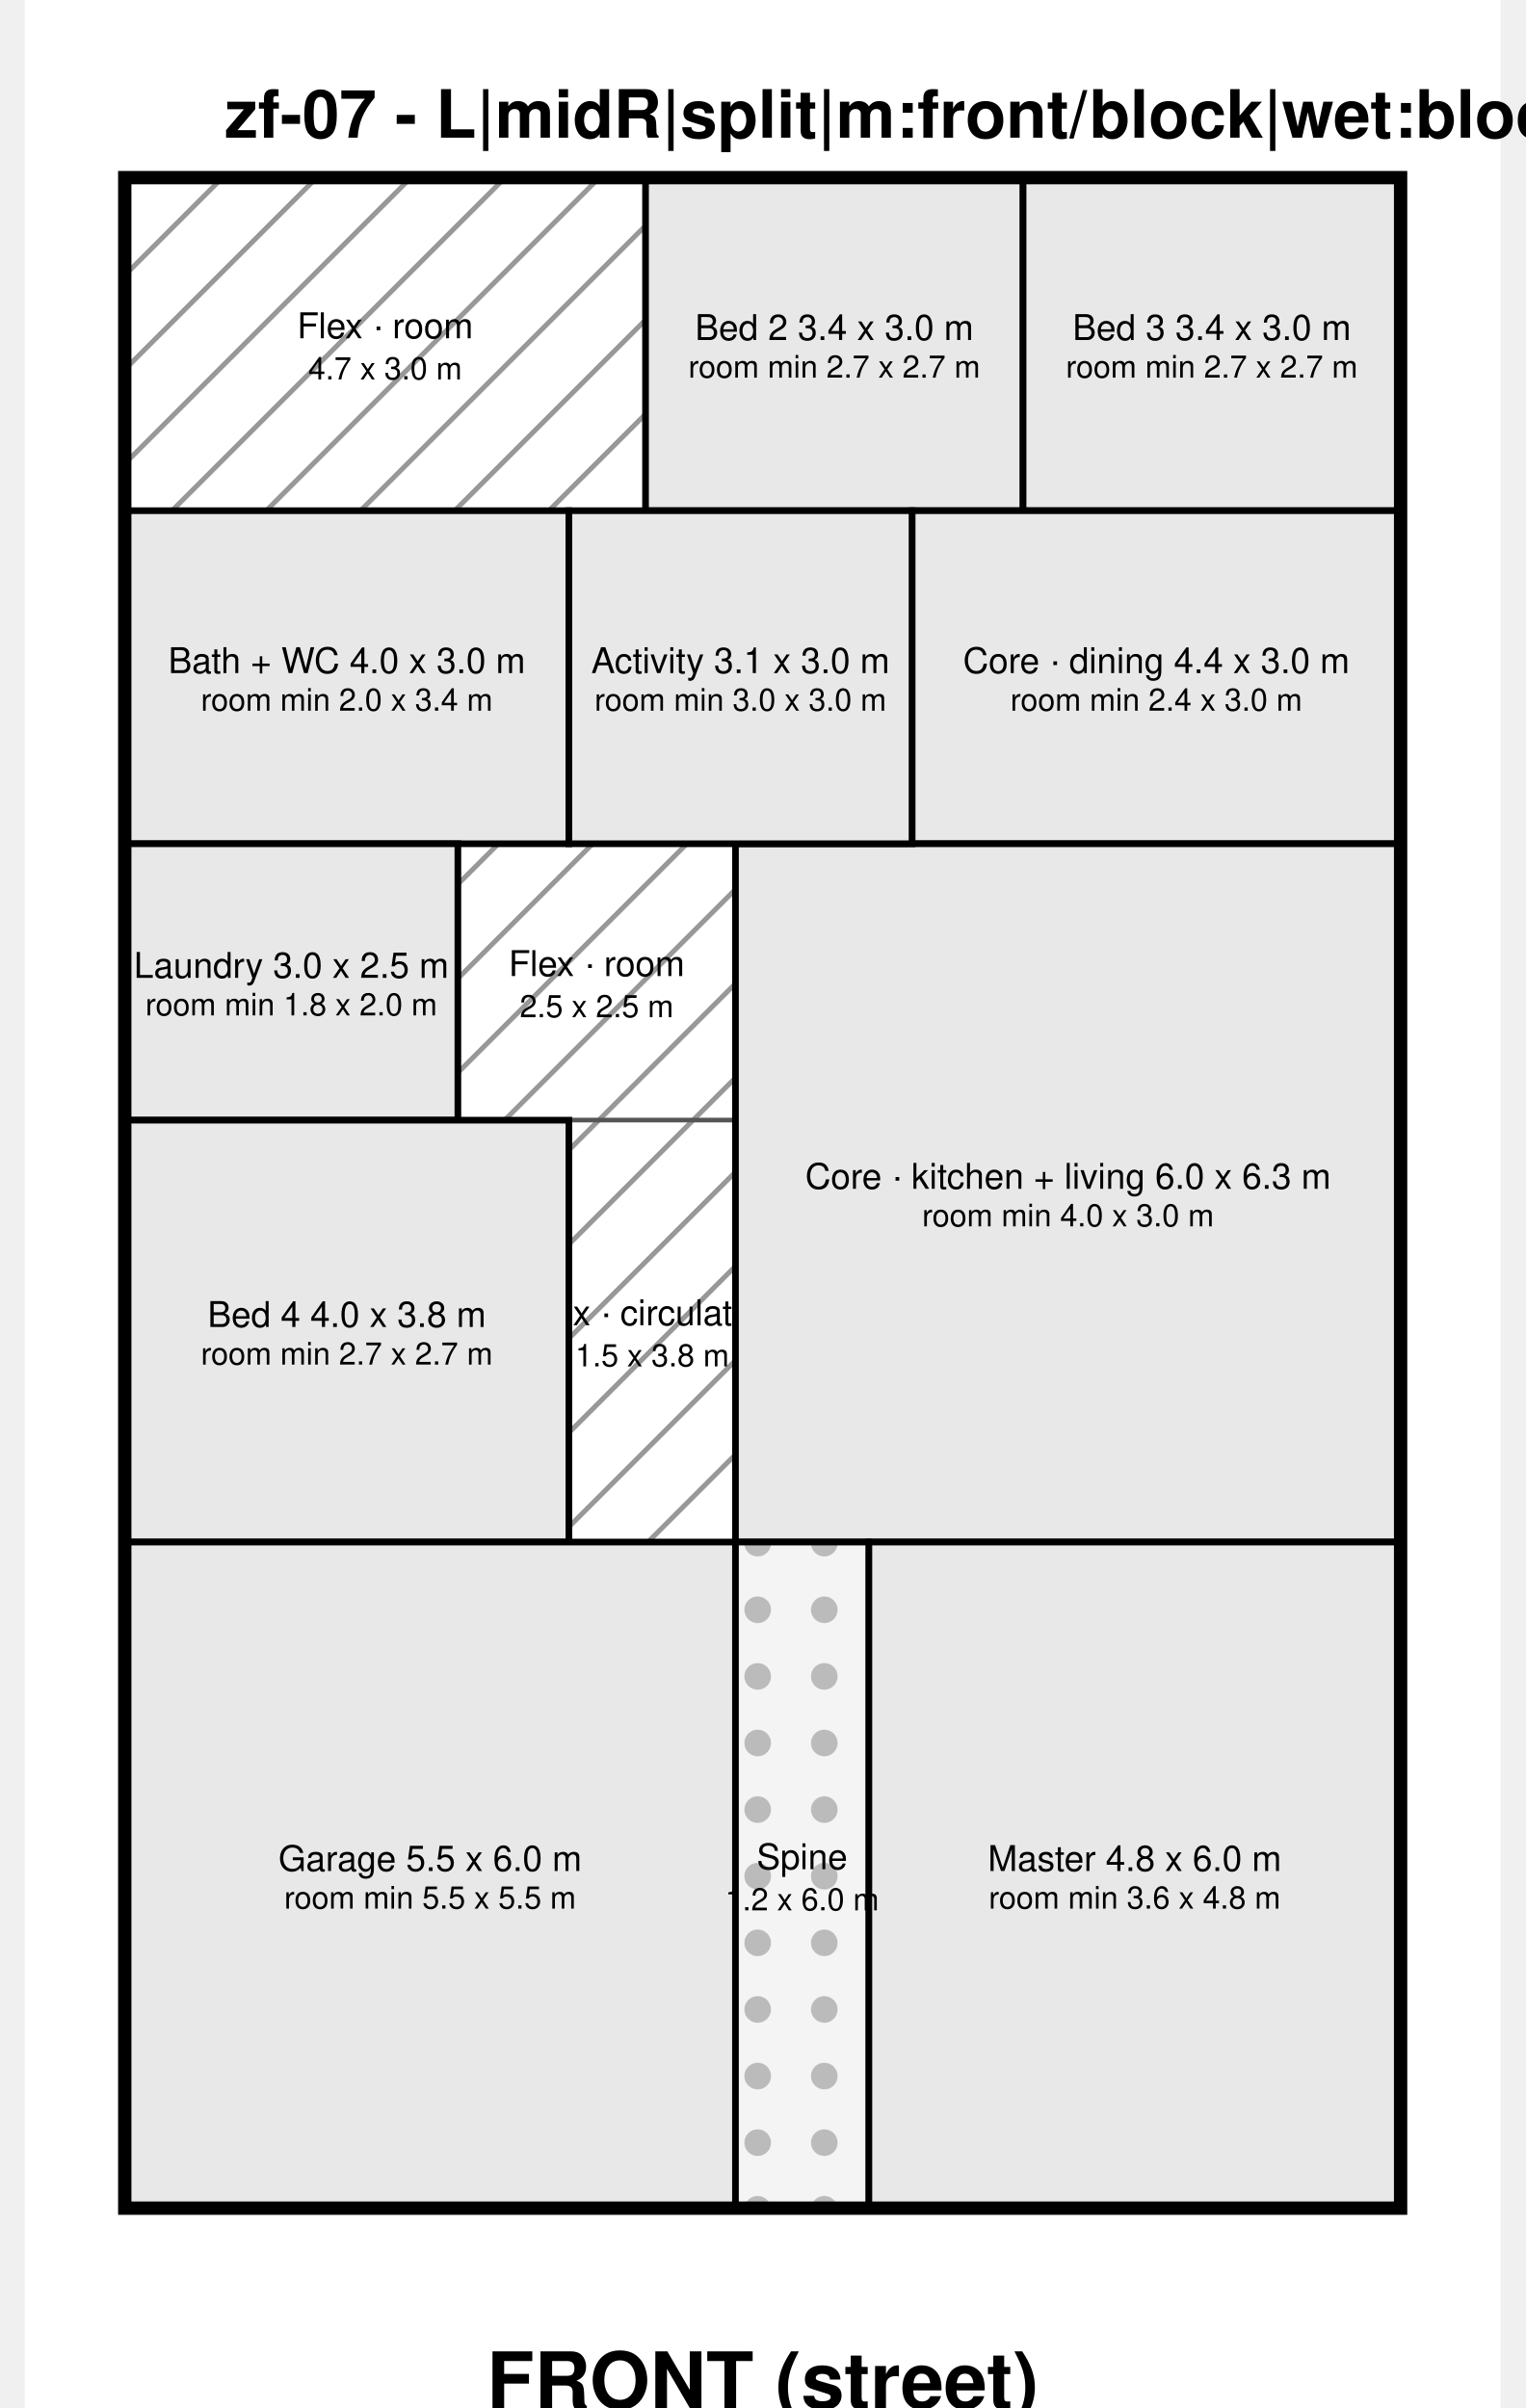
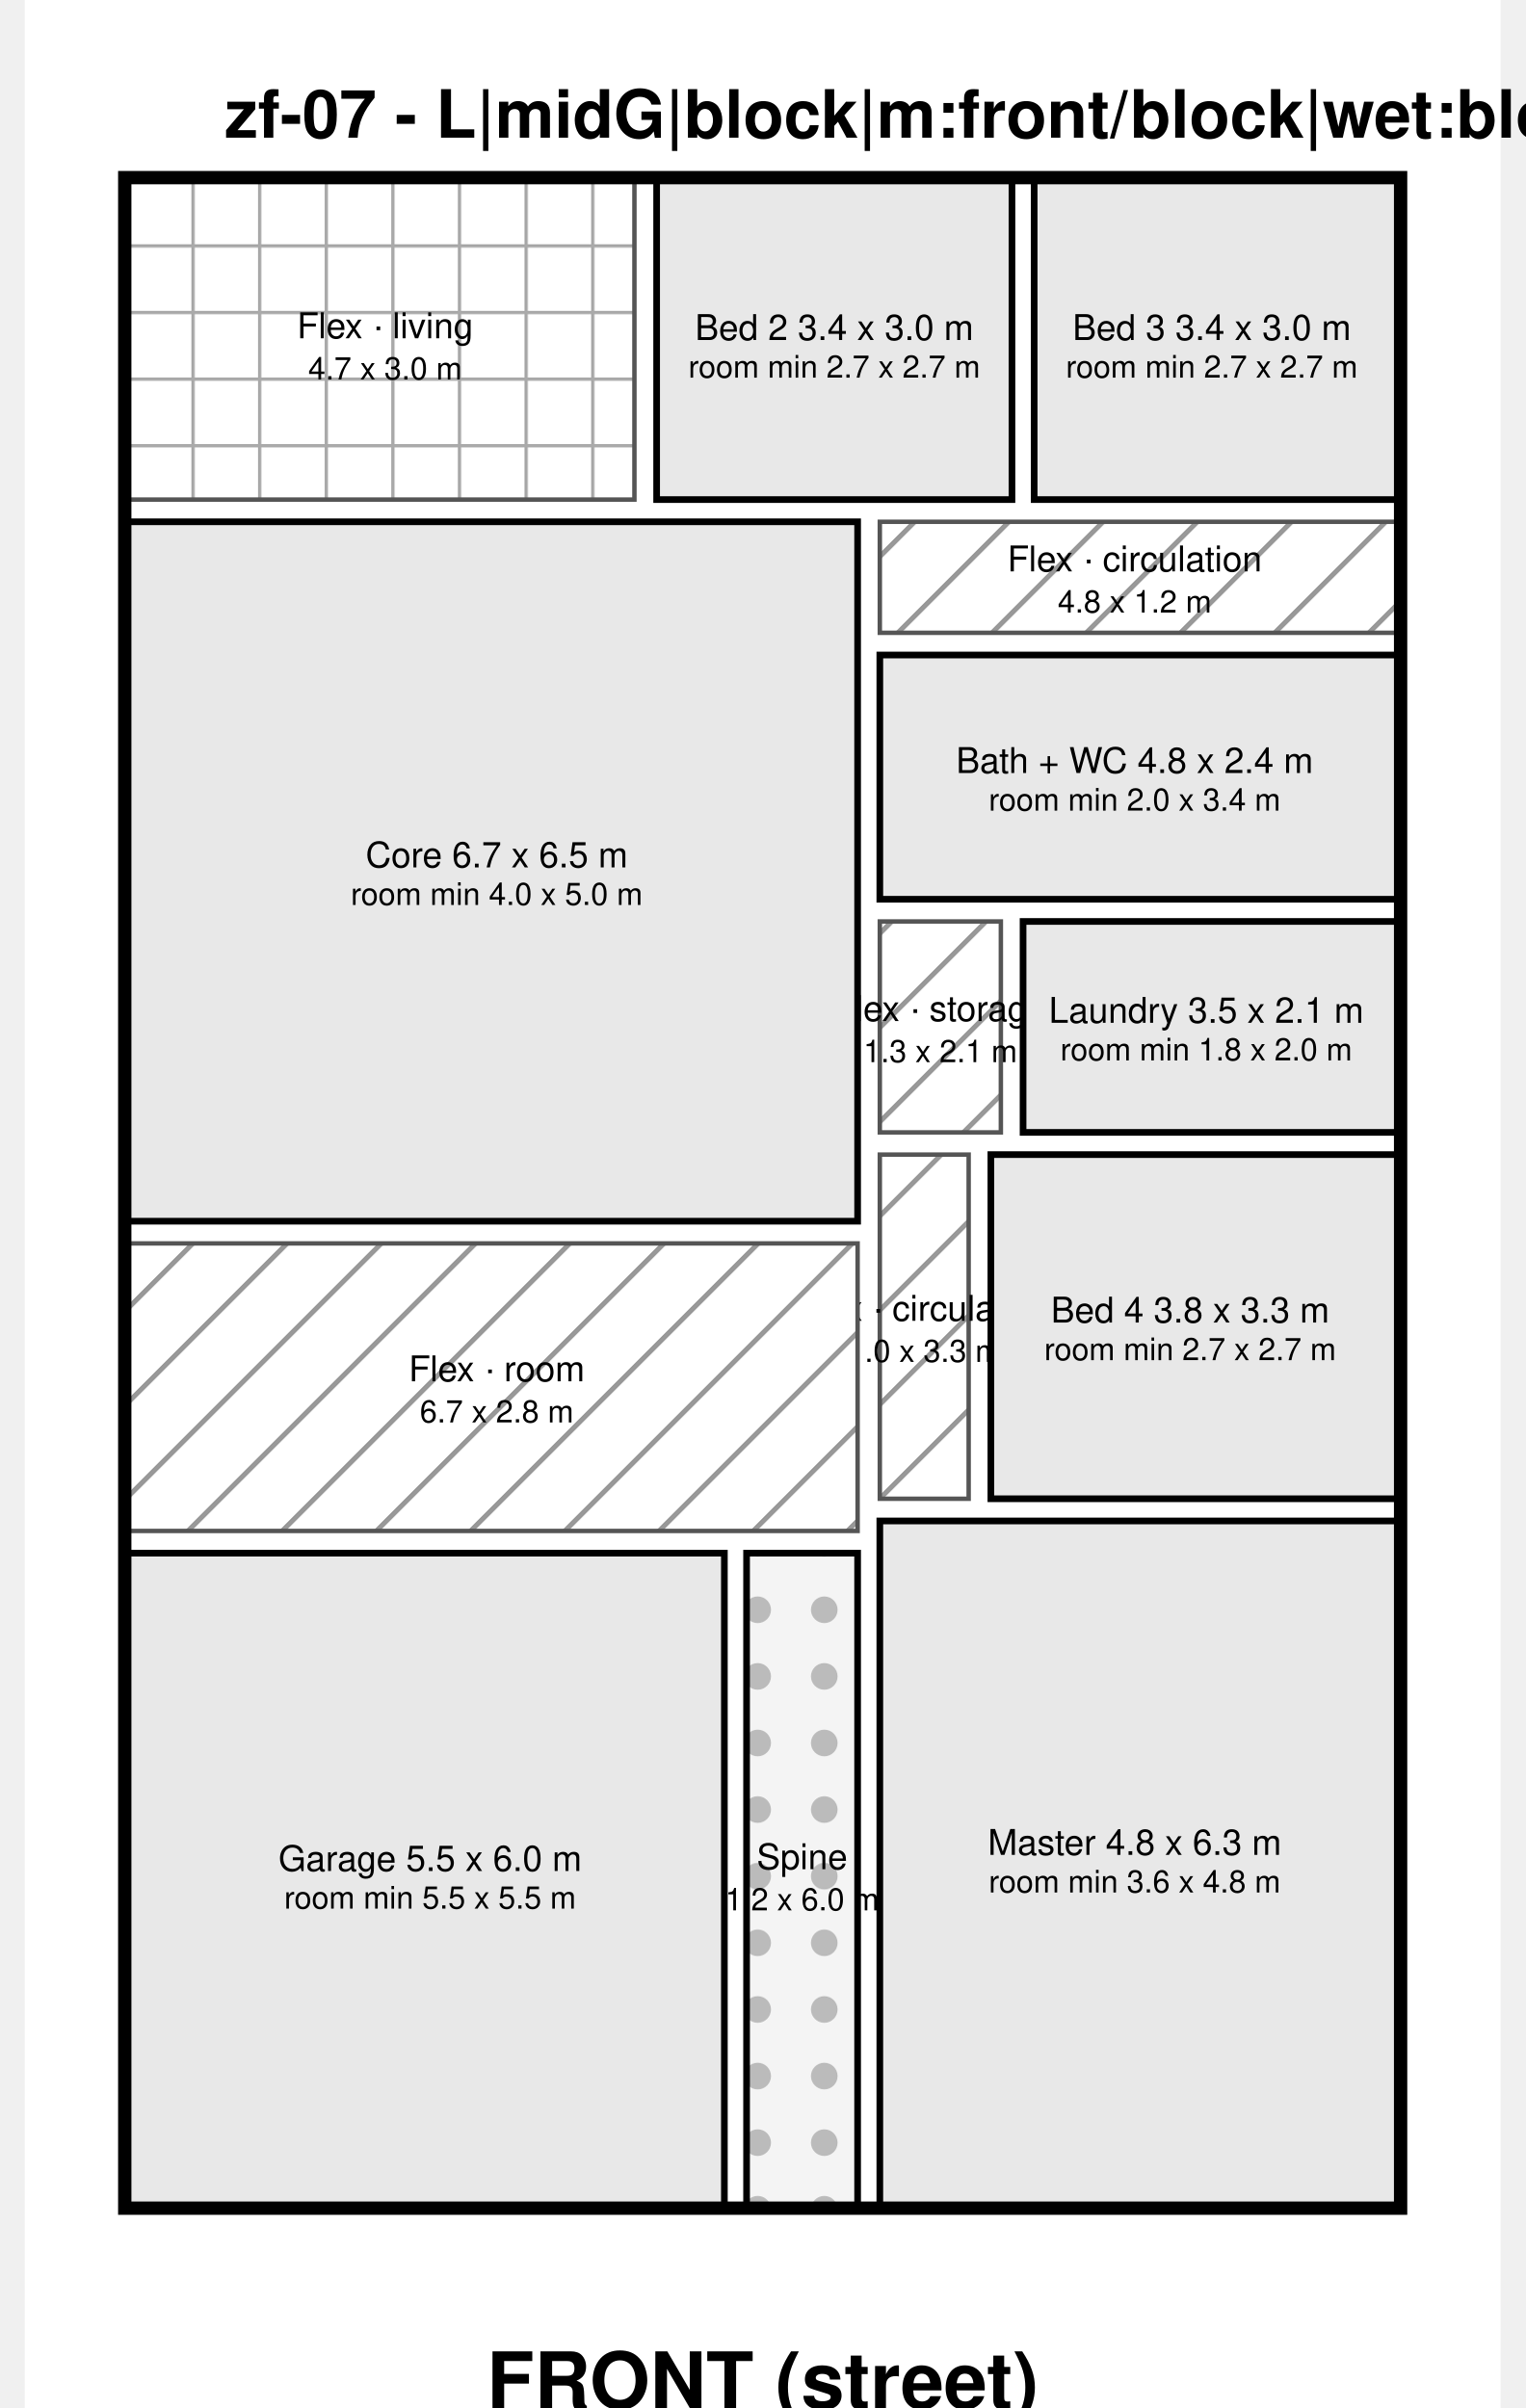
<svg xmlns="http://www.w3.org/2000/svg" width="665" height="1050" viewBox="-900 -1600 13290 21690" font-family="Helvetica, Arial, sans-serif" fill="#000">
  <defs>
    <pattern id="hatch" width="600" height="600" patternUnits="userSpaceOnUse" patternTransform="rotate(45)">
      <rect width="600" height="600" fill="#ffffff" />
      <line x1="0" y1="0" x2="0" y2="600" stroke="#999" stroke-width="90" />
    </pattern>
    <pattern id="hatch2" width="500" height="500" patternUnits="userSpaceOnUse" patternTransform="rotate(-45)">
      <rect width="500" height="500" fill="#ffffff" />
      <line x1="0" y1="0" x2="0" y2="500" stroke="#666" stroke-width="70" />
    </pattern>
    <pattern id="hatch3" width="600" height="600" patternUnits="userSpaceOnUse">
      <rect width="600" height="600" fill="#ffffff" />
      <line x1="0" y1="0" x2="0" y2="600" stroke="#aaa" stroke-width="60" />
      <line x1="0" y1="0" x2="600" y2="0" stroke="#aaa" stroke-width="60" />
    </pattern>
    <pattern id="dots" width="600" height="600" patternUnits="userSpaceOnUse">
      <rect width="600" height="600" fill="#f4f4f4" />
      <circle cx="300" cy="300" r="120" fill="#bbb" />
    </pattern>
  </defs>
  <rect x="-900" y="-1600" width="13290" height="21690" fill="#ffffff" />
-   <text x="900" y="-360" font-size="600" font-weight="bold">zf-07 - L|midR|split|m:front/block|wet:block|rr:FBB|nofw|v0</text>
+   <text x="900" y="-360" font-size="600" font-weight="bold">zf-07 - L|midG|block|m:front/block|wet:block|rr:FBB|nofw|v2</text>
  <g>
-     <rect x="0" y="0" width="4690" height="3000" fill="url(#hatch)" stroke="#555" stroke-width="40" />
-     <text x="2345" y="1340" font-size="320" text-anchor="middle" dominant-baseline="middle">Flex · room</text>
+     <rect x="0" y="0" width="4590" height="2900" fill="url(#hatch3)" stroke="#555" stroke-width="40" />
+     <text x="2345" y="1340" font-size="320" text-anchor="middle" dominant-baseline="middle">Flex · living</text>
    <text x="2345" y="1724" font-size="280" text-anchor="middle" dominant-baseline="middle">4.7 x 3.0 m</text>
  </g>
  <g>
-     <rect x="3000" y="6000" width="2500" height="2490" fill="url(#hatch)" stroke="#555" stroke-width="40" />
-     <text x="4250" y="7085" font-size="320" text-anchor="middle" dominant-baseline="middle">Flex · room</text>
-     <text x="4250" y="7469" font-size="280" text-anchor="middle" dominant-baseline="middle">2.5 x 2.5 m</text>
+     <rect x="6800" y="3100" width="4690" height="1000" fill="url(#hatch)" stroke="#555" stroke-width="40" />
+     <text x="9095" y="3440" font-size="320" text-anchor="middle" dominant-baseline="middle">Flex · circulation</text>
+     <text x="9095" y="3824" font-size="280" text-anchor="middle" dominant-baseline="middle">4.8 x 1.2 m</text>
  </g>
  <g>
-     <rect x="4000" y="8490" width="1500" height="3800" fill="url(#hatch)" stroke="#555" stroke-width="40" />
-     <text x="4750" y="10230" font-size="320" text-anchor="middle" dominant-baseline="middle">Flex · circulation</text>
-     <text x="4750" y="10614" font-size="280" text-anchor="middle" dominant-baseline="middle">1.5 x 3.8 m</text>
+     <rect x="6800" y="6700" width="1090" height="1900" fill="url(#hatch)" stroke="#555" stroke-width="40" />
+     <text x="7345" y="7490" font-size="320" text-anchor="middle" dominant-baseline="middle">Flex · storage</text>
+     <text x="7345" y="7874" font-size="280" text-anchor="middle" dominant-baseline="middle">1.3 x 2.1 m</text>
  </g>
  <g>
-     <rect x="4690" y="0" width="3400" height="3000" fill="#e8e8e8" stroke="#000" stroke-width="60" />
+     <rect x="6800" y="8800" width="800" height="3100" fill="url(#hatch)" stroke="#555" stroke-width="40" />
+     <text x="7200" y="10190" font-size="320" text-anchor="middle" dominant-baseline="middle">Flex · circulation</text>
+     <text x="7200" y="10574" font-size="280" text-anchor="middle" dominant-baseline="middle">1.0 x 3.3 m</text>
+   </g>
+   <g>
+     <rect x="0" y="9600" width="6600" height="2590" fill="url(#hatch)" stroke="#555" stroke-width="40" />
+     <text x="3350" y="10735" font-size="320" text-anchor="middle" dominant-baseline="middle">Flex · room</text>
+     <text x="3350" y="11119" font-size="280" text-anchor="middle" dominant-baseline="middle">6.7 x 2.8 m</text>
+   </g>
+   <g>
+     <rect x="4790" y="0" width="3200" height="2900" fill="#e8e8e8" stroke="#000" stroke-width="60" />
    <text x="6390" y="1356" font-size="320" text-anchor="middle" dominant-baseline="middle">Bed 2 3.4 x 3.0 m</text>
    <text x="6390" y="1708" font-size="280" text-anchor="middle" dominant-baseline="middle">room min 2.7 x 2.7 m</text>
  </g>
  <g>
-     <rect x="8090" y="0" width="3400" height="3000" fill="#e8e8e8" stroke="#000" stroke-width="60" />
+     <rect x="8190" y="0" width="3300" height="2900" fill="#e8e8e8" stroke="#000" stroke-width="60" />
    <text x="9790" y="1356" font-size="320" text-anchor="middle" dominant-baseline="middle">Bed 3 3.4 x 3.0 m</text>
    <text x="9790" y="1708" font-size="280" text-anchor="middle" dominant-baseline="middle">room min 2.7 x 2.7 m</text>
  </g>
  <g>
-     <rect x="0" y="3000" width="4000" height="3000" fill="#e8e8e8" stroke="#000" stroke-width="60" />
-     <text x="2000" y="4356" font-size="320" text-anchor="middle" dominant-baseline="middle">Bath + WC 4.0 x 3.0 m</text>
-     <text x="2000" y="4708" font-size="280" text-anchor="middle" dominant-baseline="middle">room min 2.0 x 3.4 m</text>
+     <rect x="0" y="3100" width="6600" height="6300" fill="#e8e8e8" stroke="#000" stroke-width="60" />
+     <text x="3350" y="6106" font-size="320" text-anchor="middle" dominant-baseline="middle">Core 6.7 x 6.5 m</text>
+     <text x="3350" y="6458" font-size="280" text-anchor="middle" dominant-baseline="middle">room min 4.0 x 5.0 m</text>
  </g>
  <g>
-     <rect x="0" y="6000" width="3000" height="2490" fill="#e8e8e8" stroke="#000" stroke-width="60" />
-     <text x="1500" y="7101" font-size="320" text-anchor="middle" dominant-baseline="middle">Laundry 3.0 x 2.5 m</text>
-     <text x="1500" y="7453" font-size="280" text-anchor="middle" dominant-baseline="middle">room min 1.8 x 2.0 m</text>
-   </g>
-   <g>
-     <rect x="0" y="8490" width="4000" height="3800" fill="#e8e8e8" stroke="#000" stroke-width="60" />
-     <text x="2000" y="10246" font-size="320" text-anchor="middle" dominant-baseline="middle">Bed 4 4.0 x 3.8 m</text>
-     <text x="2000" y="10598" font-size="280" text-anchor="middle" dominant-baseline="middle">room min 2.7 x 2.7 m</text>
-   </g>
-   <g>
-     <rect x="0" y="12290" width="5500" height="6000" fill="#e8e8e8" stroke="#000" stroke-width="60" />
+     <rect x="0" y="12390" width="5400" height="5900" fill="#e8e8e8" stroke="#000" stroke-width="60" />
    <text x="2750" y="15146" font-size="320" text-anchor="middle" dominant-baseline="middle">Garage 5.5 x 6.0 m</text>
    <text x="2750" y="15498" font-size="280" text-anchor="middle" dominant-baseline="middle">room min 5.5 x 5.5 m</text>
  </g>
  <g>
-     <rect x="7090" y="3000" width="4400" height="3000" fill="#e8e8e8" stroke="#000" stroke-width="60" />
-     <text x="9290" y="4356" font-size="320" text-anchor="middle" dominant-baseline="middle">Core · dining 4.4 x 3.0 m</text>
-     <text x="9290" y="4708" font-size="280" text-anchor="middle" dominant-baseline="middle">room min 2.4 x 3.0 m</text>
+     <rect x="6800" y="4300" width="4690" height="2200" fill="#e8e8e8" stroke="#000" stroke-width="60" />
+     <text x="9095" y="5256" font-size="320" text-anchor="middle" dominant-baseline="middle">Bath + WC 4.8 x 2.4 m</text>
+     <text x="9095" y="5608" font-size="280" text-anchor="middle" dominant-baseline="middle">room min 2.0 x 3.4 m</text>
  </g>
  <g>
-     <rect x="5500" y="6000" width="5990" height="6290" fill="#e8e8e8" stroke="#000" stroke-width="60" />
-     <text x="8495" y="9001" font-size="320" text-anchor="middle" dominant-baseline="middle">Core · kitchen + living 6.0 x 6.3 m</text>
-     <text x="8495" y="9353" font-size="280" text-anchor="middle" dominant-baseline="middle">room min 4.0 x 3.0 m</text>
+     <rect x="8090" y="6700" width="3400" height="1900" fill="#e8e8e8" stroke="#000" stroke-width="60" />
+     <text x="9740" y="7506" font-size="320" text-anchor="middle" dominant-baseline="middle">Laundry 3.5 x 2.1 m</text>
+     <text x="9740" y="7858" font-size="280" text-anchor="middle" dominant-baseline="middle">room min 1.8 x 2.0 m</text>
  </g>
  <g>
-     <rect x="6700" y="12290" width="4790" height="6000" fill="#e8e8e8" stroke="#000" stroke-width="60" />
-     <text x="9095" y="15146" font-size="320" text-anchor="middle" dominant-baseline="middle">Master 4.8 x 6.0 m</text>
-     <text x="9095" y="15498" font-size="280" text-anchor="middle" dominant-baseline="middle">room min 3.6 x 4.8 m</text>
+     <rect x="7800" y="8800" width="3690" height="3100" fill="#e8e8e8" stroke="#000" stroke-width="60" />
+     <text x="9595" y="10206" font-size="320" text-anchor="middle" dominant-baseline="middle">Bed 4 3.8 x 3.3 m</text>
+     <text x="9595" y="10558" font-size="280" text-anchor="middle" dominant-baseline="middle">room min 2.7 x 2.7 m</text>
  </g>
  <g>
-     <rect x="4000" y="3000" width="3090" height="3000" fill="#e8e8e8" stroke="#000" stroke-width="60" />
-     <text x="5545" y="4356" font-size="320" text-anchor="middle" dominant-baseline="middle">Activity 3.1 x 3.0 m</text>
-     <text x="5545" y="4708" font-size="280" text-anchor="middle" dominant-baseline="middle">room min 3.0 x 3.0 m</text>
+     <rect x="6800" y="12100" width="4690" height="6190" fill="#e8e8e8" stroke="#000" stroke-width="60" />
+     <text x="9095" y="15001" font-size="320" text-anchor="middle" dominant-baseline="middle">Master 4.8 x 6.3 m</text>
+     <text x="9095" y="15353" font-size="280" text-anchor="middle" dominant-baseline="middle">room min 3.6 x 4.8 m</text>
  </g>
  <g>
-     <rect x="5500" y="12290" width="1200" height="6000" fill="url(#dots)" stroke="#000" stroke-width="60" />
+     <rect x="5600" y="12390" width="1000" height="5900" fill="url(#dots)" stroke="#000" stroke-width="60" />
    <text x="6100" y="15130" font-size="320" text-anchor="middle" dominant-baseline="middle">Spine</text>
    <text x="6100" y="15514" font-size="280" text-anchor="middle" dominant-baseline="middle">1.2 x 6.0 m</text>
  </g>
  <rect x="0" y="0" width="11490" height="18290" fill="none" stroke="#000" stroke-width="120" />
  <text x="5745" y="20090" font-size="700" text-anchor="middle" font-weight="bold">FRONT (street)</text>
</svg>
